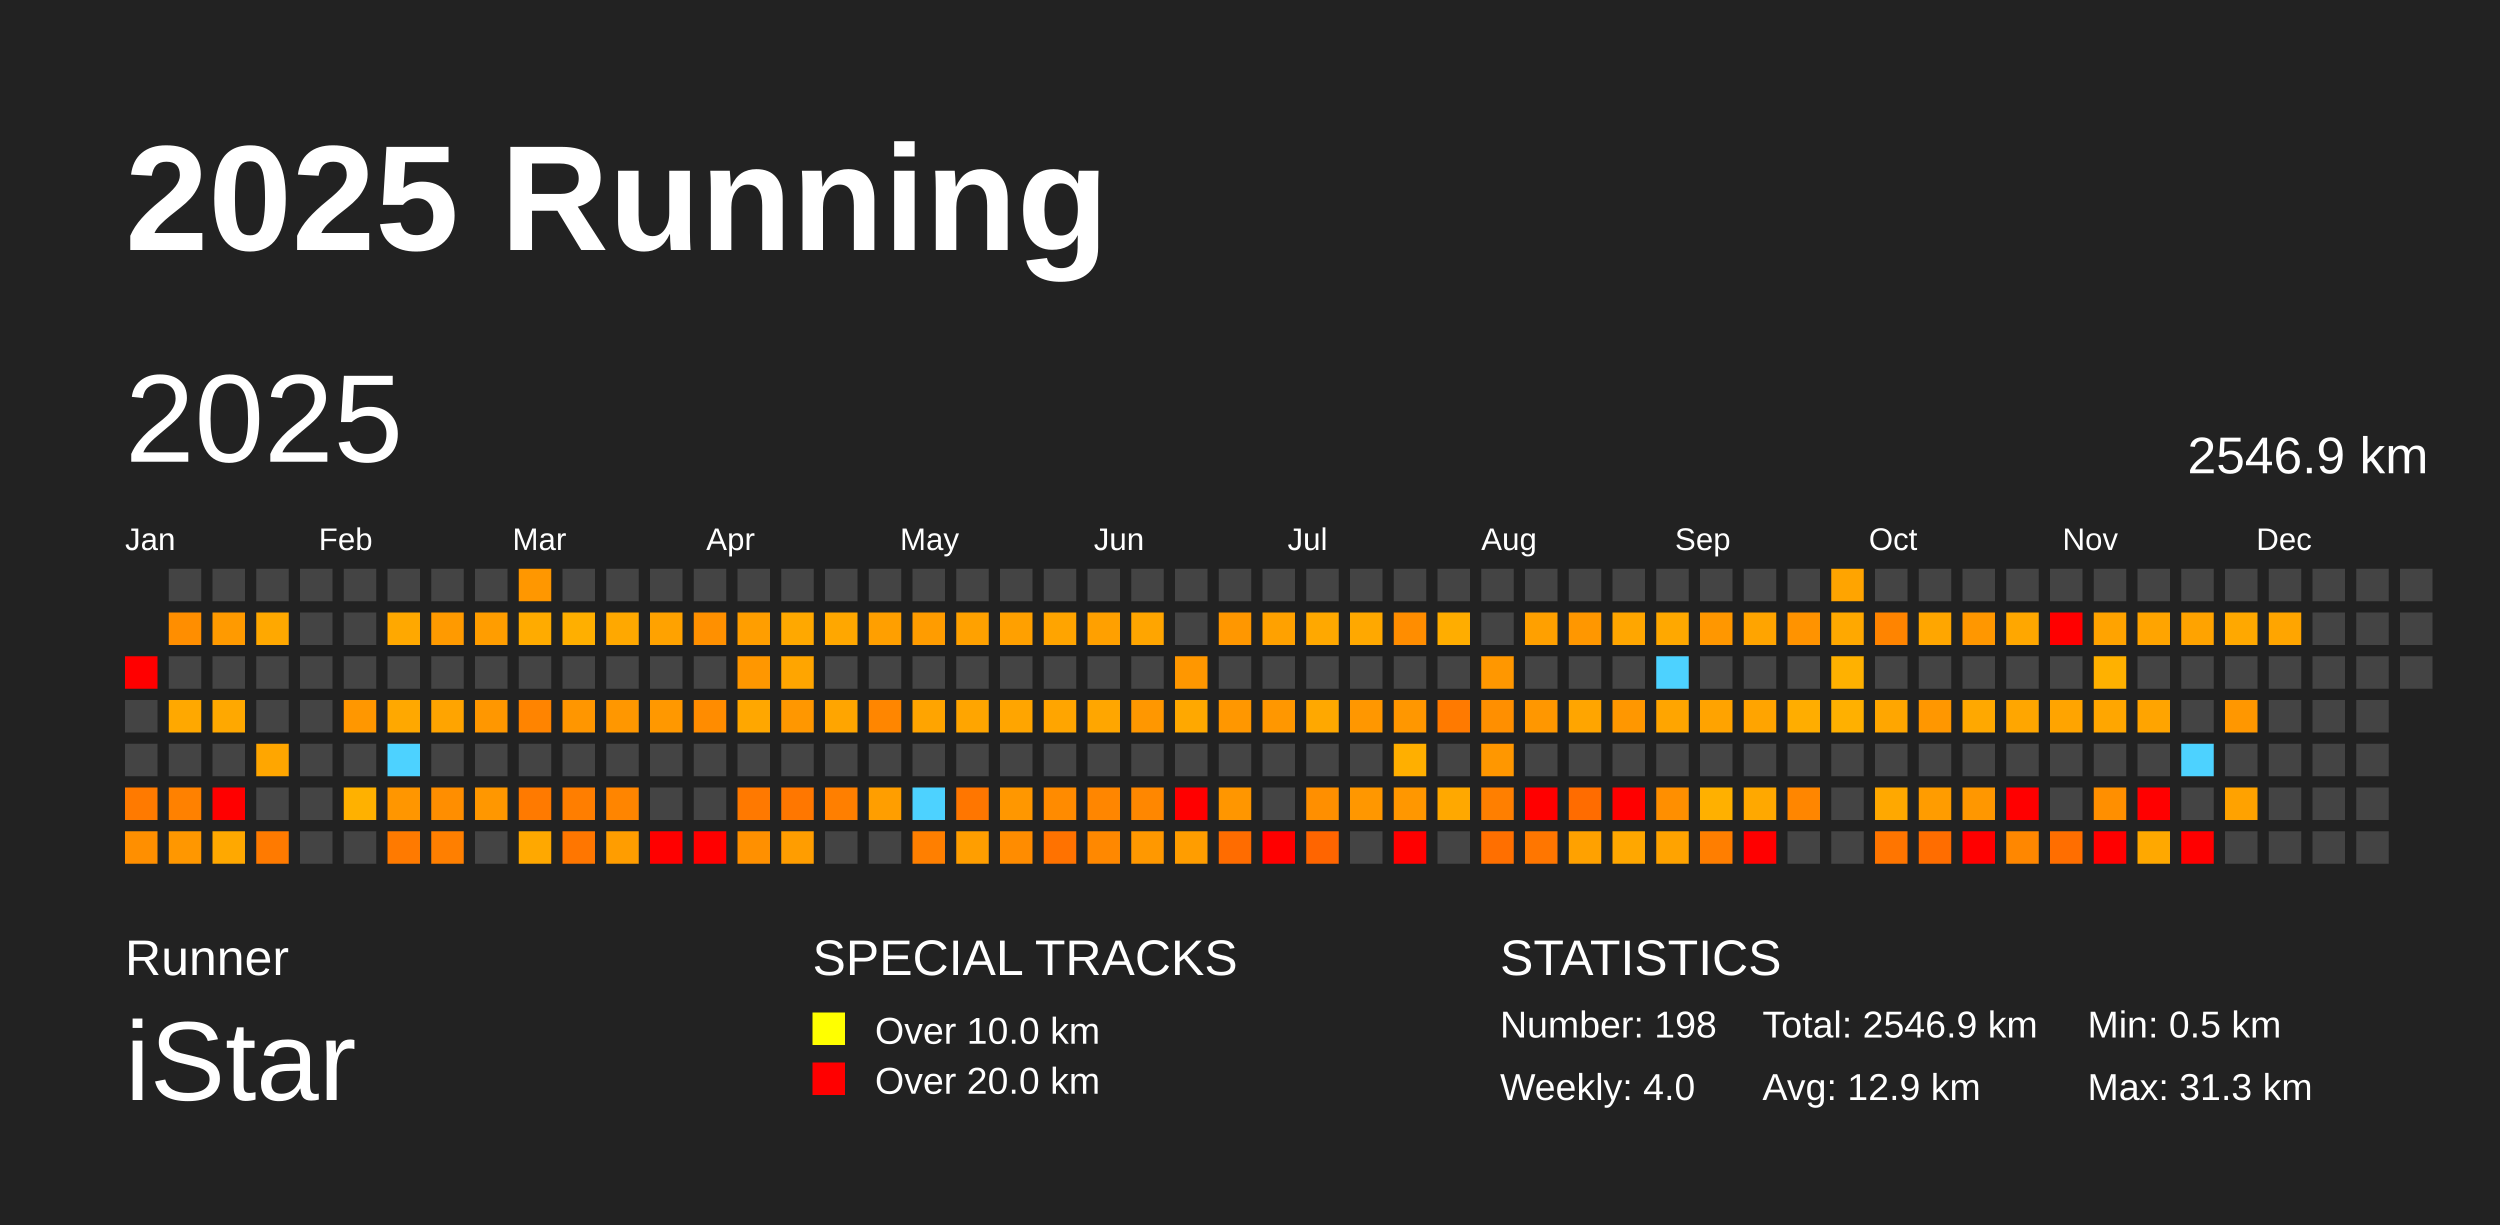
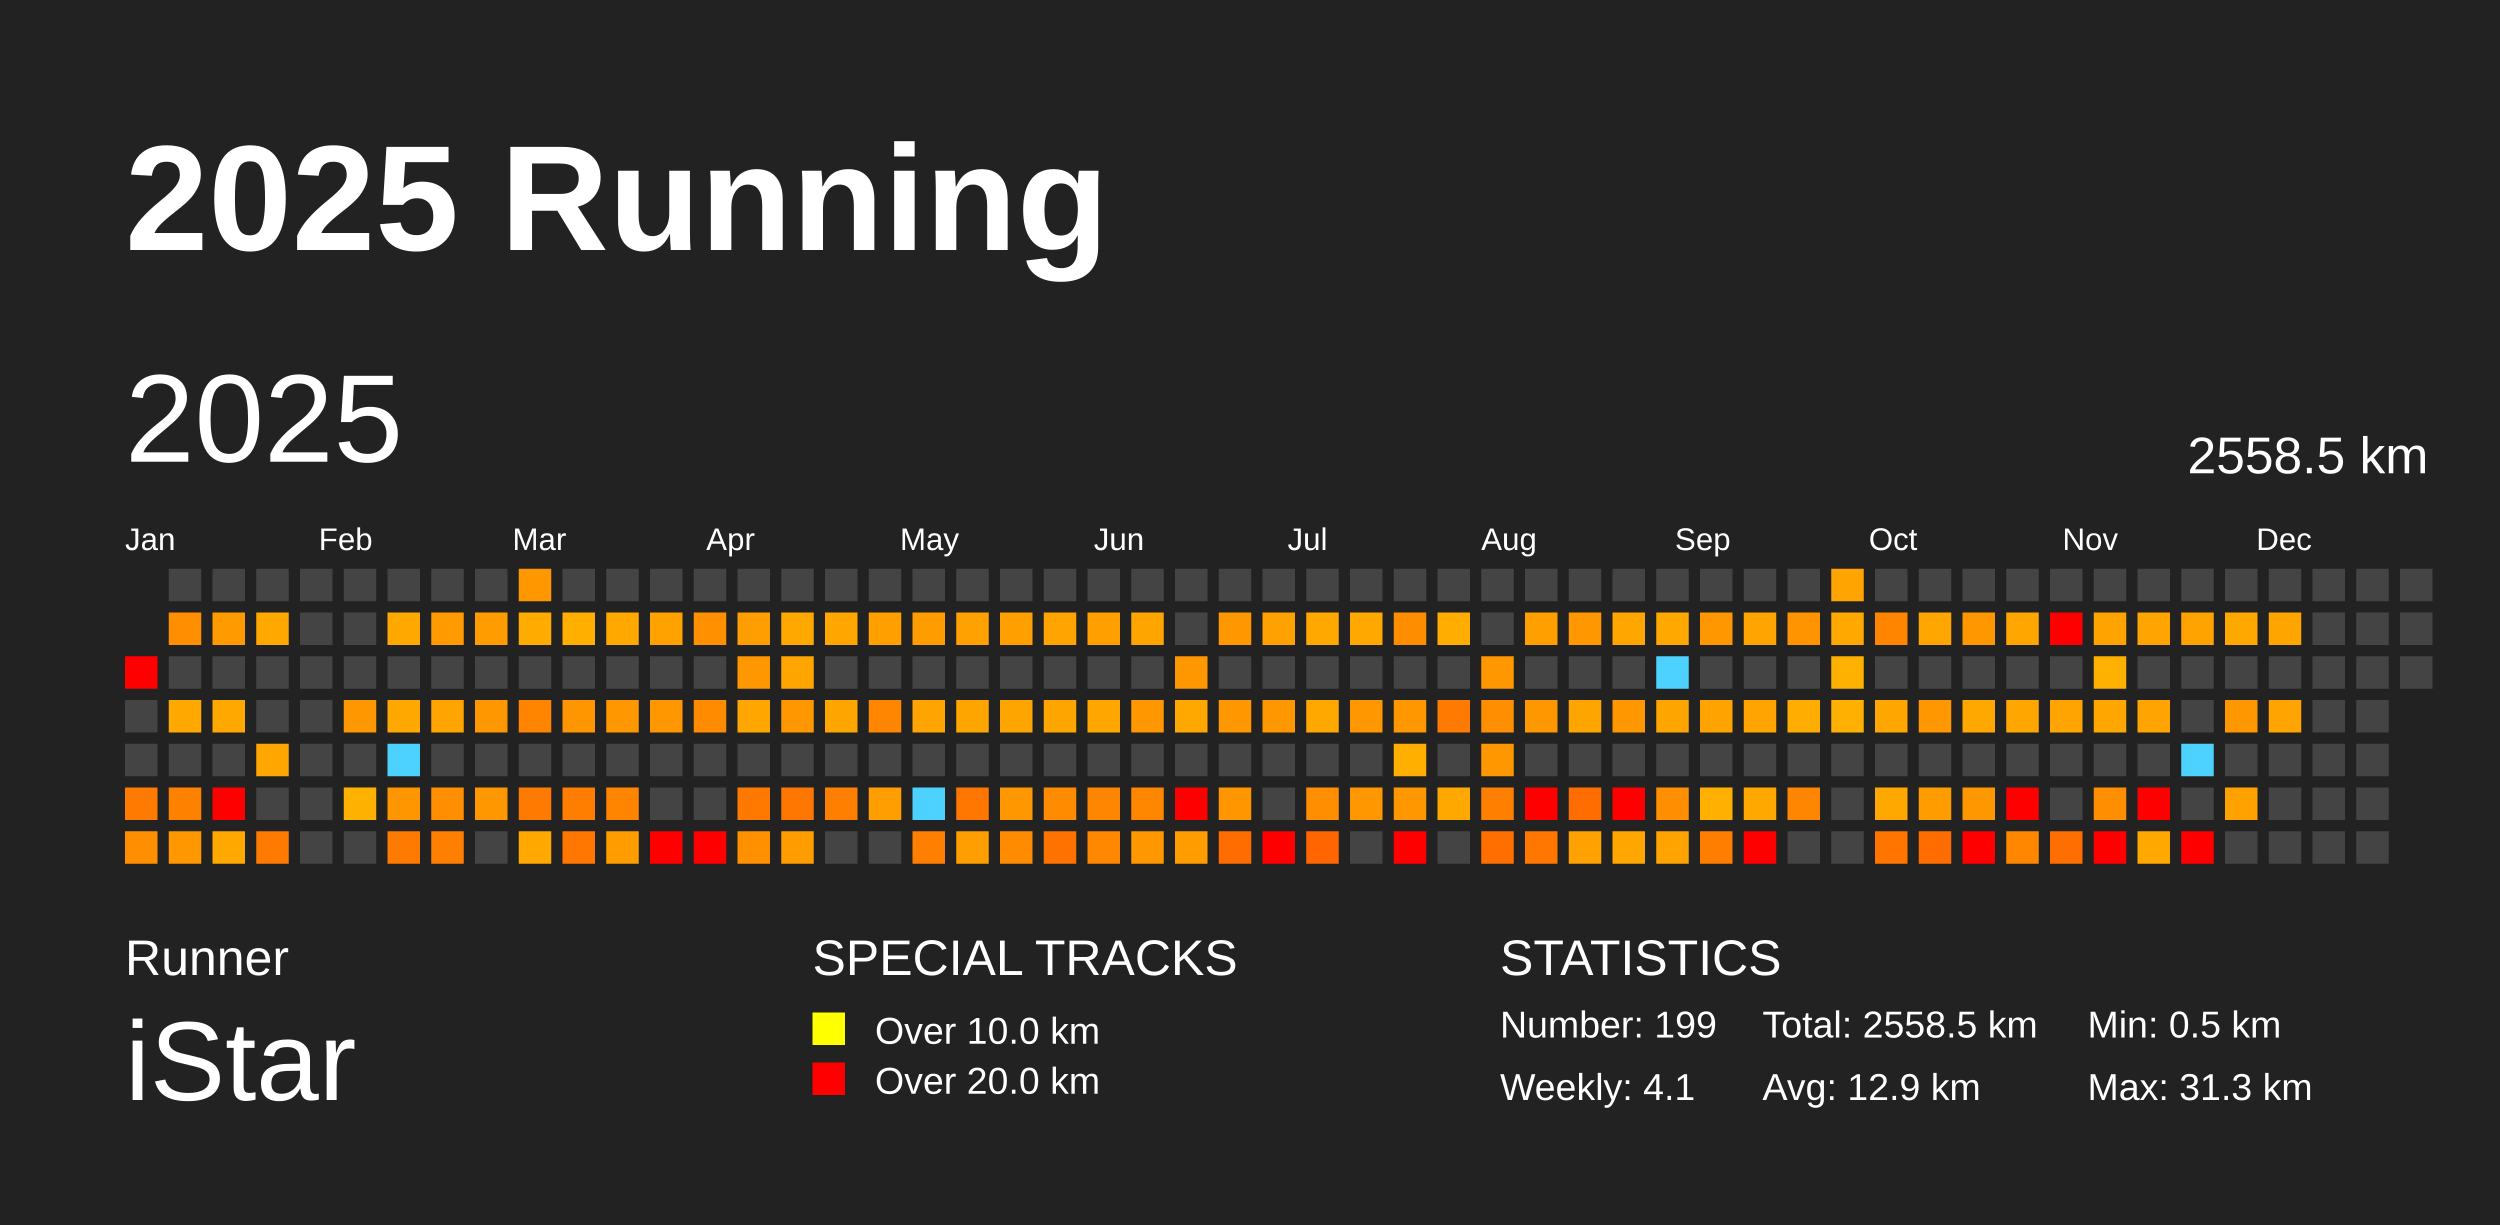
<svg xmlns="http://www.w3.org/2000/svg" baseProfile="full" height="98mm" version="1.1" viewBox="0,0,200,98" width="200mm">
  <defs />
  <rect fill="#222222" height="98" width="200" x="0" y="0" />
  <text fill="#FFFFFF" style="font-size:12px; font-family:Arial; font-weight:bold;" x="10" y="20">2025 Running</text>
  <text fill="#FFFFFF" style="font-size:4px; font-family:Arial" x="10" y="78">Runner</text>
  <text fill="#FFFFFF" style="font-size:9px; font-family:Arial" x="10" y="88">iStar</text>
  <text fill="#FFFFFF" style="font-size:4px; font-family:Arial" x="65" y="78">SPECIAL TRACKS</text>
  <rect fill="yellow" height="2.6" width="2.6" x="65" y="81" />
  <text fill="#FFFFFF" style="font-size:3px; font-family:Arial" x="70" y="83.5">Over 10.0 km</text>
  <rect fill="red" height="2.6" width="2.6" x="65" y="85" />
  <text fill="#FFFFFF" style="font-size:3px; font-family:Arial" x="70" y="87.5">Over 20.0 km</text>
  <text fill="#FFFFFF" style="font-size:4px; font-family:Arial" x="120" y="78">STATISTICS</text>
-   <text fill="#FFFFFF" style="font-size:3px; font-family:Arial" x="120" y="83">Number: 198</text>
-   <text fill="#FFFFFF" style="font-size:3px; font-family:Arial" x="120" y="88">Weekly: 4.0</text>
-   <text fill="#FFFFFF" style="font-size:3px; font-family:Arial" x="141" y="83">Total: 2546.9 km</text>
+   <text fill="#FFFFFF" style="font-size:3px; font-family:Arial" x="120" y="83">Number: 199</text>
+   <text fill="#FFFFFF" style="font-size:3px; font-family:Arial" x="120" y="88">Weekly: 4.1</text>
+   <text fill="#FFFFFF" style="font-size:3px; font-family:Arial" x="141" y="83">Total: 2558.5 km</text>
  <text fill="#FFFFFF" style="font-size:3px; font-family:Arial" x="141" y="88">Avg: 12.9 km</text>
  <text fill="#FFFFFF" style="font-size:3px; font-family:Arial" x="167" y="83">Min: 0.5 km</text>
  <text fill="#FFFFFF" style="font-size:3px; font-family:Arial" x="167" y="88">Max: 31.3 km</text>
  <text dominant-baseline="hanging" fill="#FFFFFF" style="font-size:10.0px; font-family:Arial;" x="10" y="30">2025</text>
-   <text dominant-baseline="hanging" fill="#FFFFFF" style="font-size:4.125px; font-family:Arial;" x="175" y="35">2546.9 km</text>
+   <text dominant-baseline="hanging" fill="#FFFFFF" style="font-size:4.125px; font-family:Arial;" x="175" y="35">2558.5 km</text>
  <text fill="#FFFFFF" style="font-size:2.5px; font-family:Arial" x="10.0" y="44">Jan</text>
  <text fill="#FFFFFF" style="font-size:2.5px; font-family:Arial" x="25.5" y="44">Feb</text>
  <text fill="#FFFFFF" style="font-size:2.5px; font-family:Arial" x="41.0" y="44">Mar</text>
  <text fill="#FFFFFF" style="font-size:2.5px; font-family:Arial" x="56.5" y="44">Apr</text>
  <text fill="#FFFFFF" style="font-size:2.5px; font-family:Arial" x="72.0" y="44">May</text>
  <text fill="#FFFFFF" style="font-size:2.5px; font-family:Arial" x="87.5" y="44">Jun</text>
  <text fill="#FFFFFF" style="font-size:2.5px; font-family:Arial" x="103.0" y="44">Jul</text>
  <text fill="#FFFFFF" style="font-size:2.5px; font-family:Arial" x="118.5" y="44">Aug</text>
  <text fill="#FFFFFF" style="font-size:2.5px; font-family:Arial" x="134.0" y="44">Sep</text>
  <text fill="#FFFFFF" style="font-size:2.5px; font-family:Arial" x="149.5" y="44">Oct</text>
  <text fill="#FFFFFF" style="font-size:2.5px; font-family:Arial" x="165.0" y="44">Nov</text>
  <text fill="#FFFFFF" style="font-size:2.5px; font-family:Arial" x="180.5" y="44">Dec</text>
  <rect fill="red" height="2.6" width="2.6" x="10.0" y="52.5" />
  <rect fill="#444444" height="2.6" width="2.6" x="10.0" y="56.0" />
  <rect fill="#444444" height="2.6" width="2.6" x="10.0" y="59.5" />
  <rect fill="#ff7a00" height="2.6" width="2.6" x="10.0" y="63.0" />
  <rect fill="#ff8f00" height="2.6" width="2.6" x="10.0" y="66.5" />
  <rect fill="#444444" height="2.6" width="2.6" x="13.5" y="45.5" />
  <rect fill="#ff8e00" height="2.6" width="2.6" x="13.5" y="49.0" />
  <rect fill="#444444" height="2.6" width="2.6" x="13.5" y="52.5" />
  <rect fill="#ffa800" height="2.6" width="2.6" x="13.5" y="56.0" />
  <rect fill="#444444" height="2.6" width="2.6" x="13.5" y="59.5" />
  <rect fill="#ff8100" height="2.6" width="2.6" x="13.5" y="63.0" />
  <rect fill="#ff9700" height="2.6" width="2.6" x="13.5" y="66.5" />
  <rect fill="#444444" height="2.6" width="2.6" x="17.0" y="45.5" />
  <rect fill="#ff9a00" height="2.6" width="2.6" x="17.0" y="49.0" />
  <rect fill="#444444" height="2.6" width="2.6" x="17.0" y="52.5" />
  <rect fill="#ffa800" height="2.6" width="2.6" x="17.0" y="56.0" />
  <rect fill="#444444" height="2.6" width="2.6" x="17.0" y="59.5" />
  <rect fill="red" height="2.6" width="2.6" x="17.0" y="63.0" />
  <rect fill="#ffa800" height="2.6" width="2.6" x="17.0" y="66.5" />
  <rect fill="#444444" height="2.6" width="2.6" x="20.5" y="45.5" />
  <rect fill="#ffa800" height="2.6" width="2.6" x="20.5" y="49.0" />
  <rect fill="#444444" height="2.6" width="2.6" x="20.5" y="52.5" />
  <rect fill="#444444" height="2.6" width="2.6" x="20.5" y="56.0" />
  <rect fill="#ffa600" height="2.6" width="2.6" x="20.5" y="59.5" />
  <rect fill="#444444" height="2.6" width="2.6" x="20.5" y="63.0" />
  <rect fill="#ff7a00" height="2.6" width="2.6" x="20.5" y="66.5" />
  <rect fill="#444444" height="2.6" width="2.6" x="24.0" y="45.5" />
  <rect fill="#444444" height="2.6" width="2.6" x="24.0" y="49.0" />
  <rect fill="#444444" height="2.6" width="2.6" x="24.0" y="52.5" />
  <rect fill="#444444" height="2.6" width="2.6" x="24.0" y="56.0" />
  <rect fill="#444444" height="2.6" width="2.6" x="24.0" y="59.5" />
  <rect fill="#444444" height="2.6" width="2.6" x="24.0" y="63.0" />
  <rect fill="#444444" height="2.6" width="2.6" x="24.0" y="66.5" />
  <rect fill="#444444" height="2.6" width="2.6" x="27.5" y="45.5" />
  <rect fill="#444444" height="2.6" width="2.6" x="27.5" y="49.0" />
  <rect fill="#444444" height="2.6" width="2.6" x="27.5" y="52.5" />
  <rect fill="#ff9700" height="2.6" width="2.6" x="27.5" y="56.0" />
  <rect fill="#444444" height="2.6" width="2.6" x="27.5" y="59.5" />
  <rect fill="#ffb100" height="2.6" width="2.6" x="27.5" y="63.0" />
  <rect fill="#444444" height="2.6" width="2.6" x="27.5" y="66.5" />
  <rect fill="#444444" height="2.6" width="2.6" x="31.0" y="45.5" />
  <rect fill="#ffa800" height="2.6" width="2.6" x="31.0" y="49.0" />
  <rect fill="#444444" height="2.6" width="2.6" x="31.0" y="52.5" />
  <rect fill="#ffa800" height="2.6" width="2.6" x="31.0" y="56.0" />
  <rect fill="#4dd2ff" height="2.6" width="2.6" x="31.0" y="59.5" />
  <rect fill="#ff9600" height="2.6" width="2.6" x="31.0" y="63.0" />
  <rect fill="#ff7a00" height="2.6" width="2.6" x="31.0" y="66.5" />
  <rect fill="#444444" height="2.6" width="2.6" x="34.5" y="45.5" />
  <rect fill="#ff9a00" height="2.6" width="2.6" x="34.5" y="49.0" />
  <rect fill="#444444" height="2.6" width="2.6" x="34.5" y="52.5" />
  <rect fill="#ffa400" height="2.6" width="2.6" x="34.5" y="56.0" />
  <rect fill="#444444" height="2.6" width="2.6" x="34.5" y="59.5" />
  <rect fill="#ff8e00" height="2.6" width="2.6" x="34.5" y="63.0" />
  <rect fill="#ff7f00" height="2.6" width="2.6" x="34.5" y="66.5" />
  <rect fill="#444444" height="2.6" width="2.6" x="38.0" y="45.5" />
  <rect fill="#ff9d00" height="2.6" width="2.6" x="38.0" y="49.0" />
  <rect fill="#444444" height="2.6" width="2.6" x="38.0" y="52.5" />
  <rect fill="#ff9700" height="2.6" width="2.6" x="38.0" y="56.0" />
  <rect fill="#444444" height="2.6" width="2.6" x="38.0" y="59.5" />
  <rect fill="#ff9700" height="2.6" width="2.6" x="38.0" y="63.0" />
  <rect fill="#444444" height="2.6" width="2.6" x="38.0" y="66.5" />
  <rect fill="#ff9700" height="2.6" width="2.6" x="41.5" y="45.5" />
  <rect fill="#ffab00" height="2.6" width="2.6" x="41.5" y="49.0" />
  <rect fill="#444444" height="2.6" width="2.6" x="41.5" y="52.5" />
  <rect fill="#ff8400" height="2.6" width="2.6" x="41.5" y="56.0" />
  <rect fill="#444444" height="2.6" width="2.6" x="41.5" y="59.5" />
  <rect fill="#ff7a00" height="2.6" width="2.6" x="41.5" y="63.0" />
  <rect fill="#ffa800" height="2.6" width="2.6" x="41.5" y="66.5" />
  <rect fill="#444444" height="2.6" width="2.6" x="45.0" y="45.5" />
  <rect fill="#ffaf00" height="2.6" width="2.6" x="45.0" y="49.0" />
  <rect fill="#444444" height="2.6" width="2.6" x="45.0" y="52.5" />
  <rect fill="#ff9600" height="2.6" width="2.6" x="45.0" y="56.0" />
  <rect fill="#444444" height="2.6" width="2.6" x="45.0" y="59.5" />
  <rect fill="#ff7e00" height="2.6" width="2.6" x="45.0" y="63.0" />
  <rect fill="#ff7600" height="2.6" width="2.6" x="45.0" y="66.5" />
  <rect fill="#444444" height="2.6" width="2.6" x="48.5" y="45.5" />
  <rect fill="#ffa800" height="2.6" width="2.6" x="48.5" y="49.0" />
  <rect fill="#444444" height="2.6" width="2.6" x="48.5" y="52.5" />
  <rect fill="#ff9700" height="2.6" width="2.6" x="48.5" y="56.0" />
  <rect fill="#444444" height="2.6" width="2.6" x="48.5" y="59.5" />
  <rect fill="#ff8500" height="2.6" width="2.6" x="48.5" y="63.0" />
  <rect fill="#ff9d00" height="2.6" width="2.6" x="48.5" y="66.5" />
  <rect fill="#444444" height="2.6" width="2.6" x="52.0" y="45.5" />
  <rect fill="#ffa200" height="2.6" width="2.6" x="52.0" y="49.0" />
  <rect fill="#444444" height="2.6" width="2.6" x="52.0" y="52.5" />
  <rect fill="#ff9800" height="2.6" width="2.6" x="52.0" y="56.0" />
  <rect fill="#444444" height="2.6" width="2.6" x="52.0" y="59.5" />
  <rect fill="#444444" height="2.6" width="2.6" x="52.0" y="63.0" />
  <rect fill="red" height="2.6" width="2.6" x="52.0" y="66.5" />
  <rect fill="#444444" height="2.6" width="2.6" x="55.5" y="45.5" />
  <rect fill="#ff9000" height="2.6" width="2.6" x="55.5" y="49.0" />
  <rect fill="#444444" height="2.6" width="2.6" x="55.5" y="52.5" />
  <rect fill="#ff8c00" height="2.6" width="2.6" x="55.5" y="56.0" />
  <rect fill="#444444" height="2.6" width="2.6" x="55.5" y="59.5" />
  <rect fill="#444444" height="2.6" width="2.6" x="55.5" y="63.0" />
  <rect fill="red" height="2.6" width="2.6" x="55.5" y="66.5" />
  <rect fill="#444444" height="2.6" width="2.6" x="59.0" y="45.5" />
  <rect fill="#ff9e00" height="2.6" width="2.6" x="59.0" y="49.0" />
  <rect fill="#ff9700" height="2.6" width="2.6" x="59.0" y="52.5" />
  <rect fill="#ffa700" height="2.6" width="2.6" x="59.0" y="56.0" />
  <rect fill="#444444" height="2.6" width="2.6" x="59.0" y="59.5" />
  <rect fill="#ff7900" height="2.6" width="2.6" x="59.0" y="63.0" />
  <rect fill="#ff9000" height="2.6" width="2.6" x="59.0" y="66.5" />
  <rect fill="#444444" height="2.6" width="2.6" x="62.5" y="45.5" />
  <rect fill="#ffa800" height="2.6" width="2.6" x="62.5" y="49.0" />
  <rect fill="#ffa500" height="2.6" width="2.6" x="62.5" y="52.5" />
  <rect fill="#ff9700" height="2.6" width="2.6" x="62.5" y="56.0" />
  <rect fill="#444444" height="2.6" width="2.6" x="62.5" y="59.5" />
  <rect fill="#ff7700" height="2.6" width="2.6" x="62.5" y="63.0" />
  <rect fill="#ff9d00" height="2.6" width="2.6" x="62.5" y="66.5" />
  <rect fill="#444444" height="2.6" width="2.6" x="66.0" y="45.5" />
  <rect fill="#ffa700" height="2.6" width="2.6" x="66.0" y="49.0" />
  <rect fill="#444444" height="2.6" width="2.6" x="66.0" y="52.5" />
  <rect fill="#ffa500" height="2.6" width="2.6" x="66.0" y="56.0" />
  <rect fill="#444444" height="2.6" width="2.6" x="66.0" y="59.5" />
  <rect fill="#ff7f00" height="2.6" width="2.6" x="66.0" y="63.0" />
  <rect fill="#444444" height="2.6" width="2.6" x="66.0" y="66.5" />
  <rect fill="#444444" height="2.6" width="2.6" x="69.5" y="45.5" />
  <rect fill="#ff9f00" height="2.6" width="2.6" x="69.5" y="49.0" />
  <rect fill="#444444" height="2.6" width="2.6" x="69.5" y="52.5" />
  <rect fill="#ff8600" height="2.6" width="2.6" x="69.5" y="56.0" />
  <rect fill="#444444" height="2.6" width="2.6" x="69.5" y="59.5" />
  <rect fill="#ff9e00" height="2.6" width="2.6" x="69.5" y="63.0" />
  <rect fill="#444444" height="2.6" width="2.6" x="69.5" y="66.5" />
  <rect fill="#444444" height="2.6" width="2.6" x="73.0" y="45.5" />
  <rect fill="#ff9c00" height="2.6" width="2.6" x="73.0" y="49.0" />
  <rect fill="#444444" height="2.6" width="2.6" x="73.0" y="52.5" />
  <rect fill="#ffa400" height="2.6" width="2.6" x="73.0" y="56.0" />
  <rect fill="#444444" height="2.6" width="2.6" x="73.0" y="59.5" />
  <rect fill="#4dd2ff" height="2.6" width="2.6" x="73.0" y="63.0" />
  <rect fill="#ff7f00" height="2.6" width="2.6" x="73.0" y="66.5" />
  <rect fill="#444444" height="2.6" width="2.6" x="76.5" y="45.5" />
  <rect fill="#ffa100" height="2.6" width="2.6" x="76.5" y="49.0" />
  <rect fill="#444444" height="2.6" width="2.6" x="76.5" y="52.5" />
  <rect fill="#ffa500" height="2.6" width="2.6" x="76.5" y="56.0" />
  <rect fill="#444444" height="2.6" width="2.6" x="76.5" y="59.5" />
  <rect fill="#ff7600" height="2.6" width="2.6" x="76.5" y="63.0" />
  <rect fill="#ff9e00" height="2.6" width="2.6" x="76.5" y="66.5" />
  <rect fill="#444444" height="2.6" width="2.6" x="80.0" y="45.5" />
  <rect fill="#ffa000" height="2.6" width="2.6" x="80.0" y="49.0" />
  <rect fill="#444444" height="2.6" width="2.6" x="80.0" y="52.5" />
  <rect fill="#ffa500" height="2.6" width="2.6" x="80.0" y="56.0" />
  <rect fill="#444444" height="2.6" width="2.6" x="80.0" y="59.5" />
  <rect fill="#ff9700" height="2.6" width="2.6" x="80.0" y="63.0" />
  <rect fill="#ff8c00" height="2.6" width="2.6" x="80.0" y="66.5" />
  <rect fill="#444444" height="2.6" width="2.6" x="83.5" y="45.5" />
  <rect fill="#ffa400" height="2.6" width="2.6" x="83.5" y="49.0" />
  <rect fill="#444444" height="2.6" width="2.6" x="83.5" y="52.5" />
  <rect fill="#ffa500" height="2.6" width="2.6" x="83.5" y="56.0" />
  <rect fill="#444444" height="2.6" width="2.6" x="83.5" y="59.5" />
  <rect fill="#ff8b00" height="2.6" width="2.6" x="83.5" y="63.0" />
  <rect fill="#ff7200" height="2.6" width="2.6" x="83.5" y="66.5" />
  <rect fill="#444444" height="2.6" width="2.6" x="87.0" y="45.5" />
  <rect fill="#ffa000" height="2.6" width="2.6" x="87.0" y="49.0" />
  <rect fill="#444444" height="2.6" width="2.6" x="87.0" y="52.5" />
  <rect fill="#ffa600" height="2.6" width="2.6" x="87.0" y="56.0" />
  <rect fill="#444444" height="2.6" width="2.6" x="87.0" y="59.5" />
  <rect fill="#ff8600" height="2.6" width="2.6" x="87.0" y="63.0" />
  <rect fill="#ff8800" height="2.6" width="2.6" x="87.0" y="66.5" />
  <rect fill="#444444" height="2.6" width="2.6" x="90.5" y="45.5" />
  <rect fill="#ffa500" height="2.6" width="2.6" x="90.5" y="49.0" />
  <rect fill="#444444" height="2.6" width="2.6" x="90.5" y="52.5" />
  <rect fill="#ff9700" height="2.6" width="2.6" x="90.5" y="56.0" />
  <rect fill="#444444" height="2.6" width="2.6" x="90.5" y="59.5" />
  <rect fill="#ff8700" height="2.6" width="2.6" x="90.5" y="63.0" />
  <rect fill="#ff9800" height="2.6" width="2.6" x="90.5" y="66.5" />
  <rect fill="#444444" height="2.6" width="2.6" x="94.0" y="45.5" />
  <rect fill="#444444" height="2.6" width="2.6" x="94.0" y="49.0" />
  <rect fill="#ff9700" height="2.6" width="2.6" x="94.0" y="52.5" />
  <rect fill="#ffa800" height="2.6" width="2.6" x="94.0" y="56.0" />
  <rect fill="#444444" height="2.6" width="2.6" x="94.0" y="59.5" />
  <rect fill="red" height="2.6" width="2.6" x="94.0" y="63.0" />
  <rect fill="#ff9d00" height="2.6" width="2.6" x="94.0" y="66.5" />
  <rect fill="#444444" height="2.6" width="2.6" x="97.5" y="45.5" />
  <rect fill="#ff9700" height="2.6" width="2.6" x="97.5" y="49.0" />
  <rect fill="#444444" height="2.6" width="2.6" x="97.5" y="52.5" />
  <rect fill="#ff9700" height="2.6" width="2.6" x="97.5" y="56.0" />
  <rect fill="#444444" height="2.6" width="2.6" x="97.5" y="59.5" />
  <rect fill="#ff9600" height="2.6" width="2.6" x="97.5" y="63.0" />
  <rect fill="#ff6c00" height="2.6" width="2.6" x="97.5" y="66.5" />
  <rect fill="#444444" height="2.6" width="2.6" x="101.0" y="45.5" />
  <rect fill="#ffa100" height="2.6" width="2.6" x="101.0" y="49.0" />
  <rect fill="#444444" height="2.6" width="2.6" x="101.0" y="52.5" />
  <rect fill="#ff9700" height="2.6" width="2.6" x="101.0" y="56.0" />
  <rect fill="#444444" height="2.6" width="2.6" x="101.0" y="59.5" />
  <rect fill="#444444" height="2.6" width="2.6" x="101.0" y="63.0" />
  <rect fill="red" height="2.6" width="2.6" x="101.0" y="66.5" />
  <rect fill="#444444" height="2.6" width="2.6" x="104.5" y="45.5" />
  <rect fill="#ffa800" height="2.6" width="2.6" x="104.5" y="49.0" />
  <rect fill="#444444" height="2.6" width="2.6" x="104.5" y="52.5" />
  <rect fill="#ffa800" height="2.6" width="2.6" x="104.5" y="56.0" />
  <rect fill="#444444" height="2.6" width="2.6" x="104.5" y="59.5" />
  <rect fill="#ff8f00" height="2.6" width="2.6" x="104.5" y="63.0" />
  <rect fill="#ff6500" height="2.6" width="2.6" x="104.5" y="66.5" />
  <rect fill="#444444" height="2.6" width="2.6" x="108.0" y="45.5" />
  <rect fill="#ffa800" height="2.6" width="2.6" x="108.0" y="49.0" />
  <rect fill="#444444" height="2.6" width="2.6" x="108.0" y="52.5" />
  <rect fill="#ff9700" height="2.6" width="2.6" x="108.0" y="56.0" />
  <rect fill="#444444" height="2.6" width="2.6" x="108.0" y="59.5" />
  <rect fill="#ff9700" height="2.6" width="2.6" x="108.0" y="63.0" />
  <rect fill="#444444" height="2.6" width="2.6" x="108.0" y="66.5" />
  <rect fill="#444444" height="2.6" width="2.6" x="111.5" y="45.5" />
  <rect fill="#ff8d00" height="2.6" width="2.6" x="111.5" y="49.0" />
  <rect fill="#444444" height="2.6" width="2.6" x="111.5" y="52.5" />
  <rect fill="#ff9700" height="2.6" width="2.6" x="111.5" y="56.0" />
  <rect fill="#ffaf00" height="2.6" width="2.6" x="111.5" y="59.5" />
  <rect fill="#ff9700" height="2.6" width="2.6" x="111.5" y="63.0" />
  <rect fill="red" height="2.6" width="2.6" x="111.5" y="66.5" />
  <rect fill="#444444" height="2.6" width="2.6" x="115.0" y="45.5" />
  <rect fill="#ffad00" height="2.6" width="2.6" x="115.0" y="49.0" />
  <rect fill="#444444" height="2.6" width="2.6" x="115.0" y="52.5" />
  <rect fill="#ff7a00" height="2.6" width="2.6" x="115.0" y="56.0" />
  <rect fill="#444444" height="2.6" width="2.6" x="115.0" y="59.5" />
  <rect fill="#ffa800" height="2.6" width="2.6" x="115.0" y="63.0" />
  <rect fill="#444444" height="2.6" width="2.6" x="115.0" y="66.5" />
  <rect fill="#444444" height="2.6" width="2.6" x="118.5" y="45.5" />
  <rect fill="#444444" height="2.6" width="2.6" x="118.5" y="49.0" />
  <rect fill="#ff9700" height="2.6" width="2.6" x="118.5" y="52.5" />
  <rect fill="#ff8f00" height="2.6" width="2.6" x="118.5" y="56.0" />
  <rect fill="#ff9700" height="2.6" width="2.6" x="118.5" y="59.5" />
  <rect fill="#ff7f00" height="2.6" width="2.6" x="118.5" y="63.0" />
  <rect fill="#ff6f00" height="2.6" width="2.6" x="118.5" y="66.5" />
  <rect fill="#444444" height="2.6" width="2.6" x="122.0" y="45.5" />
  <rect fill="#ffa000" height="2.6" width="2.6" x="122.0" y="49.0" />
  <rect fill="#444444" height="2.6" width="2.6" x="122.0" y="52.5" />
  <rect fill="#ff9700" height="2.6" width="2.6" x="122.0" y="56.0" />
  <rect fill="#444444" height="2.6" width="2.6" x="122.0" y="59.5" />
  <rect fill="red" height="2.6" width="2.6" x="122.0" y="63.0" />
  <rect fill="#ff7600" height="2.6" width="2.6" x="122.0" y="66.5" />
  <rect fill="#444444" height="2.6" width="2.6" x="125.5" y="45.5" />
  <rect fill="#ff9700" height="2.6" width="2.6" x="125.5" y="49.0" />
  <rect fill="#444444" height="2.6" width="2.6" x="125.5" y="52.5" />
  <rect fill="#ffa500" height="2.6" width="2.6" x="125.5" y="56.0" />
  <rect fill="#444444" height="2.6" width="2.6" x="125.5" y="59.5" />
  <rect fill="#ff6c00" height="2.6" width="2.6" x="125.5" y="63.0" />
  <rect fill="#ffa100" height="2.6" width="2.6" x="125.5" y="66.5" />
  <rect fill="#444444" height="2.6" width="2.6" x="129.0" y="45.5" />
  <rect fill="#ffa600" height="2.6" width="2.6" x="129.0" y="49.0" />
  <rect fill="#444444" height="2.6" width="2.6" x="129.0" y="52.5" />
  <rect fill="#ff9700" height="2.6" width="2.6" x="129.0" y="56.0" />
  <rect fill="#444444" height="2.6" width="2.6" x="129.0" y="59.5" />
  <rect fill="red" height="2.6" width="2.6" x="129.0" y="63.0" />
  <rect fill="#ffa700" height="2.6" width="2.6" x="129.0" y="66.5" />
  <rect fill="#444444" height="2.6" width="2.6" x="132.5" y="45.5" />
  <rect fill="#ffa800" height="2.6" width="2.6" x="132.5" y="49.0" />
  <rect fill="#4dd2ff" height="2.6" width="2.6" x="132.5" y="52.5" />
  <rect fill="#ffa500" height="2.6" width="2.6" x="132.5" y="56.0" />
  <rect fill="#444444" height="2.6" width="2.6" x="132.5" y="59.5" />
  <rect fill="#ff8f00" height="2.6" width="2.6" x="132.5" y="63.0" />
  <rect fill="#ffa300" height="2.6" width="2.6" x="132.5" y="66.5" />
  <rect fill="#444444" height="2.6" width="2.6" x="136.0" y="45.5" />
  <rect fill="#ff9700" height="2.6" width="2.6" x="136.0" y="49.0" />
  <rect fill="#444444" height="2.6" width="2.6" x="136.0" y="52.5" />
  <rect fill="#ffa300" height="2.6" width="2.6" x="136.0" y="56.0" />
  <rect fill="#444444" height="2.6" width="2.6" x="136.0" y="59.5" />
  <rect fill="#ffb000" height="2.6" width="2.6" x="136.0" y="63.0" />
  <rect fill="#ff7e00" height="2.6" width="2.6" x="136.0" y="66.5" />
  <rect fill="#444444" height="2.6" width="2.6" x="139.5" y="45.5" />
  <rect fill="#ffa400" height="2.6" width="2.6" x="139.5" y="49.0" />
  <rect fill="#444444" height="2.6" width="2.6" x="139.5" y="52.5" />
  <rect fill="#ffa400" height="2.6" width="2.6" x="139.5" y="56.0" />
  <rect fill="#444444" height="2.6" width="2.6" x="139.5" y="59.5" />
  <rect fill="#ffa800" height="2.6" width="2.6" x="139.5" y="63.0" />
  <rect fill="red" height="2.6" width="2.6" x="139.5" y="66.5" />
  <rect fill="#444444" height="2.6" width="2.6" x="143.0" y="45.5" />
  <rect fill="#ff9300" height="2.6" width="2.6" x="143.0" y="49.0" />
  <rect fill="#444444" height="2.6" width="2.6" x="143.0" y="52.5" />
  <rect fill="#ffad00" height="2.6" width="2.6" x="143.0" y="56.0" />
  <rect fill="#444444" height="2.6" width="2.6" x="143.0" y="59.5" />
  <rect fill="#ff8600" height="2.6" width="2.6" x="143.0" y="63.0" />
  <rect fill="#444444" height="2.6" width="2.6" x="143.0" y="66.5" />
  <rect fill="#ffa400" height="2.6" width="2.6" x="146.5" y="45.5" />
  <rect fill="#ffa800" height="2.6" width="2.6" x="146.5" y="49.0" />
  <rect fill="#ffb100" height="2.6" width="2.6" x="146.5" y="52.5" />
  <rect fill="#ffb000" height="2.6" width="2.6" x="146.5" y="56.0" />
  <rect fill="#444444" height="2.6" width="2.6" x="146.5" y="59.5" />
  <rect fill="#444444" height="2.6" width="2.6" x="146.5" y="63.0" />
  <rect fill="#444444" height="2.6" width="2.6" x="146.5" y="66.5" />
  <rect fill="#444444" height="2.6" width="2.6" x="150.0" y="45.5" />
  <rect fill="#ff8400" height="2.6" width="2.6" x="150.0" y="49.0" />
  <rect fill="#444444" height="2.6" width="2.6" x="150.0" y="52.5" />
  <rect fill="#ffa600" height="2.6" width="2.6" x="150.0" y="56.0" />
  <rect fill="#444444" height="2.6" width="2.6" x="150.0" y="59.5" />
  <rect fill="#ffa800" height="2.6" width="2.6" x="150.0" y="63.0" />
  <rect fill="#ff7500" height="2.6" width="2.6" x="150.0" y="66.5" />
  <rect fill="#444444" height="2.6" width="2.6" x="153.5" y="45.5" />
  <rect fill="#ffa600" height="2.6" width="2.6" x="153.5" y="49.0" />
  <rect fill="#444444" height="2.6" width="2.6" x="153.5" y="52.5" />
  <rect fill="#ff9700" height="2.6" width="2.6" x="153.5" y="56.0" />
  <rect fill="#444444" height="2.6" width="2.6" x="153.5" y="59.5" />
  <rect fill="#ff9c00" height="2.6" width="2.6" x="153.5" y="63.0" />
  <rect fill="#ff6d00" height="2.6" width="2.6" x="153.5" y="66.5" />
  <rect fill="#444444" height="2.6" width="2.6" x="157.0" y="45.5" />
  <rect fill="#ff9700" height="2.6" width="2.6" x="157.0" y="49.0" />
  <rect fill="#444444" height="2.6" width="2.6" x="157.0" y="52.5" />
  <rect fill="#ffa800" height="2.6" width="2.6" x="157.0" y="56.0" />
  <rect fill="#444444" height="2.6" width="2.6" x="157.0" y="59.5" />
  <rect fill="#ff9700" height="2.6" width="2.6" x="157.0" y="63.0" />
  <rect fill="red" height="2.6" width="2.6" x="157.0" y="66.5" />
  <rect fill="#444444" height="2.6" width="2.6" x="160.5" y="45.5" />
  <rect fill="#ffa700" height="2.6" width="2.6" x="160.5" y="49.0" />
  <rect fill="#444444" height="2.6" width="2.6" x="160.5" y="52.5" />
  <rect fill="#ffa600" height="2.6" width="2.6" x="160.5" y="56.0" />
  <rect fill="#444444" height="2.6" width="2.6" x="160.5" y="59.5" />
  <rect fill="red" height="2.6" width="2.6" x="160.5" y="63.0" />
  <rect fill="#ff8700" height="2.6" width="2.6" x="160.5" y="66.5" />
  <rect fill="#444444" height="2.6" width="2.6" x="164.0" y="45.5" />
  <rect fill="red" height="2.6" width="2.6" x="164.0" y="49.0" />
  <rect fill="#444444" height="2.6" width="2.6" x="164.0" y="52.5" />
  <rect fill="#ffa400" height="2.6" width="2.6" x="164.0" y="56.0" />
  <rect fill="#444444" height="2.6" width="2.6" x="164.0" y="59.5" />
  <rect fill="#444444" height="2.6" width="2.6" x="164.0" y="63.0" />
  <rect fill="#ff6e00" height="2.6" width="2.6" x="164.0" y="66.5" />
  <rect fill="#444444" height="2.6" width="2.6" x="167.5" y="45.5" />
  <rect fill="#ffa300" height="2.6" width="2.6" x="167.5" y="49.0" />
  <rect fill="#ffb100" height="2.6" width="2.6" x="167.5" y="52.5" />
  <rect fill="#ffa600" height="2.6" width="2.6" x="167.5" y="56.0" />
  <rect fill="#444444" height="2.6" width="2.6" x="167.5" y="59.5" />
  <rect fill="#ff8f00" height="2.6" width="2.6" x="167.5" y="63.0" />
  <rect fill="red" height="2.6" width="2.6" x="167.5" y="66.5" />
  <rect fill="#444444" height="2.6" width="2.6" x="171.0" y="45.5" />
  <rect fill="#ffa400" height="2.6" width="2.6" x="171.0" y="49.0" />
  <rect fill="#444444" height="2.6" width="2.6" x="171.0" y="52.5" />
  <rect fill="#ffa400" height="2.6" width="2.6" x="171.0" y="56.0" />
  <rect fill="#444444" height="2.6" width="2.6" x="171.0" y="59.5" />
  <rect fill="red" height="2.6" width="2.6" x="171.0" y="63.0" />
  <rect fill="#ffa800" height="2.6" width="2.6" x="171.0" y="66.5" />
  <rect fill="#444444" height="2.6" width="2.6" x="174.5" y="45.5" />
  <rect fill="#ffa300" height="2.6" width="2.6" x="174.5" y="49.0" />
  <rect fill="#444444" height="2.6" width="2.6" x="174.5" y="52.5" />
  <rect fill="#444444" height="2.6" width="2.6" x="174.5" y="56.0" />
  <rect fill="#4dd2ff" height="2.6" width="2.6" x="174.5" y="59.5" />
  <rect fill="#444444" height="2.6" width="2.6" x="174.5" y="63.0" />
  <rect fill="red" height="2.6" width="2.6" x="174.5" y="66.5" />
  <rect fill="#444444" height="2.6" width="2.6" x="178.0" y="45.5" />
  <rect fill="#ffa800" height="2.6" width="2.6" x="178.0" y="49.0" />
  <rect fill="#444444" height="2.6" width="2.6" x="178.0" y="52.5" />
  <rect fill="#ff9700" height="2.6" width="2.6" x="178.0" y="56.0" />
  <rect fill="#444444" height="2.6" width="2.6" x="178.0" y="59.5" />
  <rect fill="#ffa200" height="2.6" width="2.6" x="178.0" y="63.0" />
  <rect fill="#444444" height="2.6" width="2.6" x="178.0" y="66.5" />
  <rect fill="#444444" height="2.6" width="2.6" x="181.5" y="45.5" />
  <rect fill="#ffa500" height="2.6" width="2.6" x="181.5" y="49.0" />
  <rect fill="#444444" height="2.6" width="2.6" x="181.5" y="52.5" />
-   <rect fill="#444444" height="2.6" width="2.6" x="181.5" y="56.0" />
+   <rect fill="#ffa400" height="2.6" width="2.6" x="181.5" y="56.0" />
  <rect fill="#444444" height="2.6" width="2.6" x="181.5" y="59.5" />
  <rect fill="#444444" height="2.6" width="2.6" x="181.5" y="63.0" />
  <rect fill="#444444" height="2.6" width="2.6" x="181.5" y="66.5" />
  <rect fill="#444444" height="2.6" width="2.6" x="185.0" y="45.5" />
  <rect fill="#444444" height="2.6" width="2.6" x="185.0" y="49.0" />
  <rect fill="#444444" height="2.6" width="2.6" x="185.0" y="52.5" />
  <rect fill="#444444" height="2.6" width="2.6" x="185.0" y="56.0" />
  <rect fill="#444444" height="2.6" width="2.6" x="185.0" y="59.5" />
  <rect fill="#444444" height="2.6" width="2.6" x="185.0" y="63.0" />
  <rect fill="#444444" height="2.6" width="2.6" x="185.0" y="66.5" />
  <rect fill="#444444" height="2.6" width="2.6" x="188.5" y="45.5" />
  <rect fill="#444444" height="2.6" width="2.6" x="188.5" y="49.0" />
  <rect fill="#444444" height="2.6" width="2.6" x="188.5" y="52.5" />
  <rect fill="#444444" height="2.6" width="2.6" x="188.5" y="56.0" />
  <rect fill="#444444" height="2.6" width="2.6" x="188.5" y="59.5" />
  <rect fill="#444444" height="2.6" width="2.6" x="188.5" y="63.0" />
  <rect fill="#444444" height="2.6" width="2.6" x="188.5" y="66.5" />
  <rect fill="#444444" height="2.6" width="2.6" x="192.0" y="45.5" />
  <rect fill="#444444" height="2.6" width="2.6" x="192.0" y="49.0" />
  <rect fill="#444444" height="2.6" width="2.6" x="192.0" y="52.5" />
</svg>
